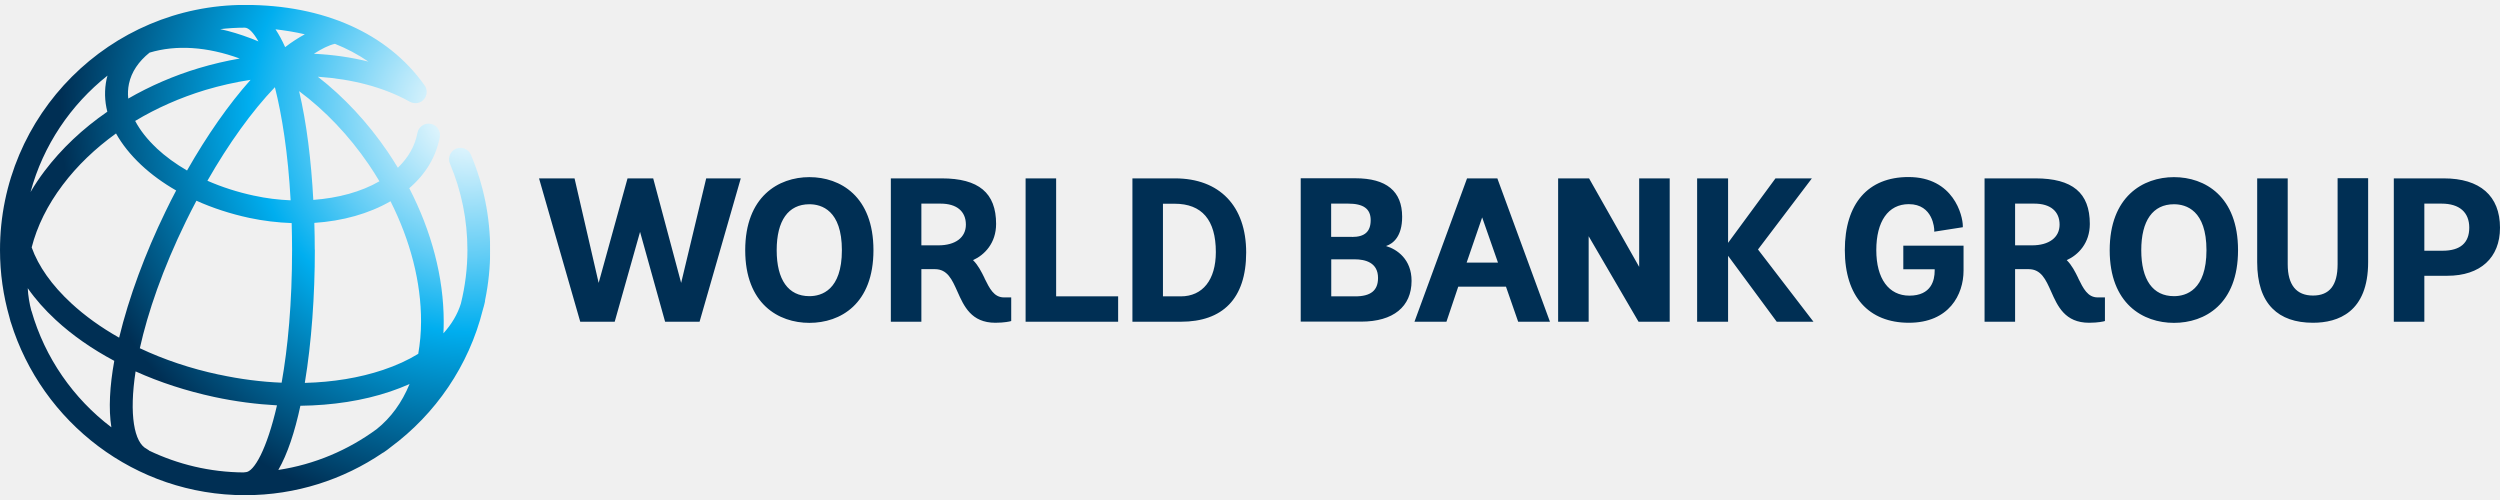
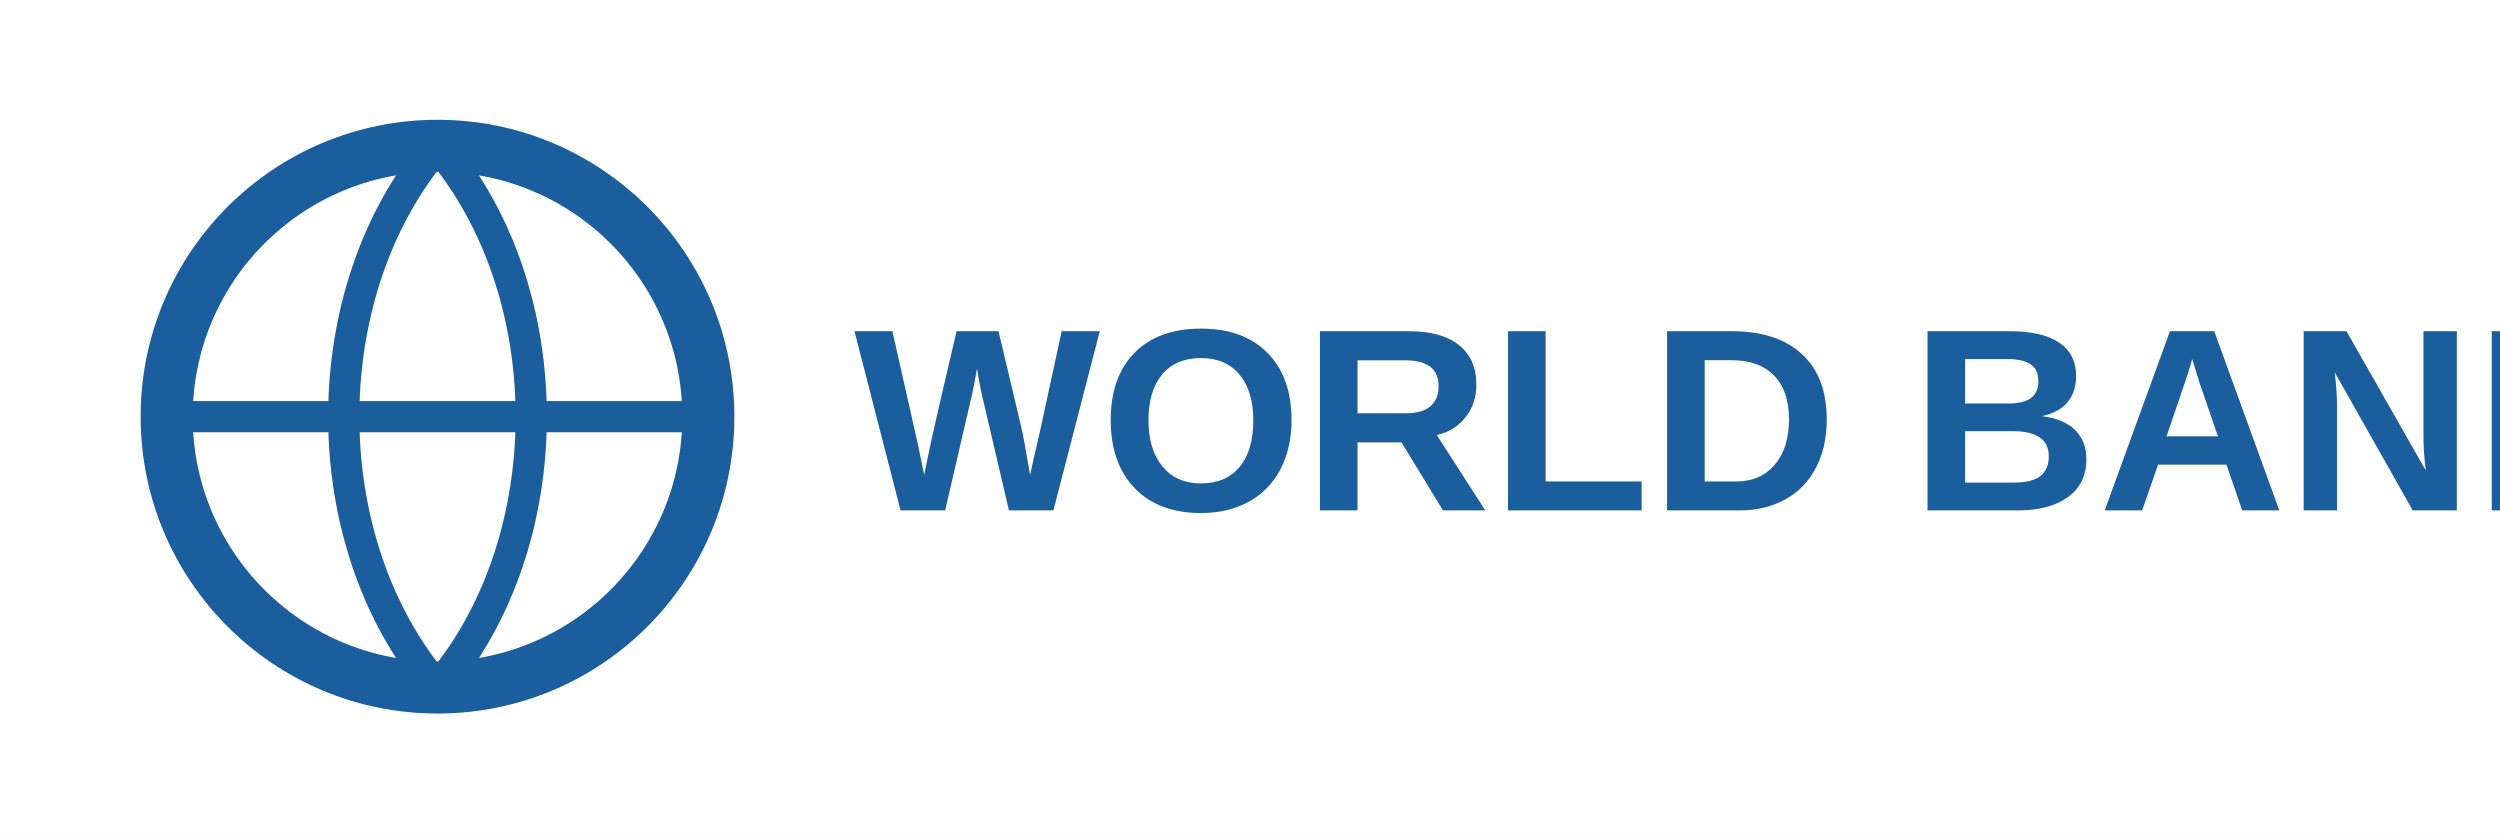
- <svg xmlns="http://www.w3.org/2000/svg" width="220" height="44" viewBox="0 0 220 44" fill="none">
-   <g clip-path="url(#clip0_4236_3312)">
-     <mask id="mask0_4236_3312" style="mask-type:luminance" maskUnits="userSpaceOnUse" x="0" y="0" width="44" height="44">
-       <path d="M26.432 35.708C29.265 35.671 31.952 35.261 34.329 34.46C34.93 34.26 35.495 34.032 36.041 33.795C35.376 35.416 34.411 36.755 33.145 37.766C30.64 39.606 27.689 40.872 24.492 41.355C25.294 39.97 25.94 38.012 26.432 35.717M13.107 39.633C13.043 39.588 12.979 39.542 12.915 39.506C11.804 38.959 11.349 36.482 11.932 32.684C14.072 33.649 16.404 34.405 18.854 34.934C20.712 35.334 22.561 35.571 24.374 35.671C23.49 39.524 22.352 41.555 21.596 41.555C21.55 41.555 21.505 41.555 21.459 41.574C18.471 41.555 15.648 40.863 13.116 39.652M2.76 27.355C2.587 26.7 2.477 26.035 2.441 25.361C3.106 26.317 3.926 27.246 4.9 28.148C6.367 29.505 8.106 30.716 10.056 31.755C9.655 33.977 9.545 35.981 9.8 37.602C6.458 35.07 3.953 31.491 2.769 27.355M27.698 21.963C27.698 21.18 27.689 20.397 27.662 19.614C30.157 19.45 32.471 18.803 34.365 17.71C36.114 21.18 37.061 24.833 37.052 28.285C37.052 29.287 36.961 30.234 36.806 31.136C35.905 31.691 34.866 32.165 33.7 32.556C31.633 33.249 29.292 33.631 26.824 33.695C27.416 30.124 27.707 25.989 27.707 21.963M19.264 32.966C16.777 32.438 14.427 31.645 12.305 30.644C13.007 27.501 14.3 23.694 16.367 19.468C16.668 18.858 16.969 18.256 17.287 17.664C18.727 18.311 20.293 18.821 21.942 19.176C23.189 19.441 24.437 19.586 25.667 19.632C25.685 20.388 25.703 21.162 25.703 21.963C25.703 26.691 25.33 30.607 24.784 33.677C22.989 33.604 21.14 33.367 19.282 32.966M6.257 26.672C4.554 25.097 3.379 23.43 2.787 21.772C3.261 19.914 4.172 18.056 5.52 16.271C6.795 14.577 8.389 13.056 10.21 11.744C10.739 12.691 11.476 13.62 12.415 14.504C13.307 15.342 14.345 16.098 15.502 16.763C15.183 17.364 14.874 17.974 14.573 18.602C12.797 22.246 11.34 26.162 10.484 29.715C8.899 28.822 7.478 27.802 6.266 26.681M26.332 8.028C28.609 9.722 30.704 11.917 32.453 14.476C32.781 14.959 33.099 15.46 33.391 15.952C31.788 16.881 29.766 17.428 27.571 17.591C27.388 14.13 26.979 10.797 26.323 8.028M22.352 17.218C20.903 16.908 19.519 16.462 18.253 15.906C20.12 12.637 22.169 9.786 24.191 7.673C24.82 10.159 25.348 13.493 25.576 17.628C24.51 17.582 23.426 17.455 22.361 17.218M13.781 13.037C12.952 12.263 12.323 11.453 11.895 10.642C13.772 9.513 15.857 8.593 18.071 7.919C19.391 7.527 20.721 7.226 22.051 7.026C20.129 9.176 18.216 11.917 16.459 15.005C15.457 14.422 14.555 13.766 13.781 13.046M9.463 6.643C9.436 6.744 9.409 6.844 9.381 6.953C9.181 7.9 9.199 8.866 9.445 9.831C7.287 11.316 5.41 13.083 3.917 15.059C3.461 15.661 3.051 16.28 2.687 16.899C3.798 12.791 6.221 9.221 9.473 6.643M11.349 7.372C11.567 6.334 12.196 5.405 13.161 4.631C15.502 3.929 18.226 4.102 21.095 5.15C19.892 5.359 18.681 5.642 17.497 5.997C15.284 6.662 13.198 7.572 11.285 8.675C11.239 8.237 11.258 7.8 11.349 7.372ZM27.625 4.731C28.317 4.284 28.946 3.975 29.474 3.856C30.485 4.257 31.478 4.776 32.425 5.423C30.904 5.04 29.292 4.813 27.625 4.731ZM24.246 2.581C25.057 2.672 25.931 2.809 26.824 3.018C26.268 3.319 25.685 3.692 25.093 4.148C24.829 3.556 24.547 3.037 24.246 2.581ZM22.069 3.374C21.158 3.027 20.266 2.754 19.382 2.563C20.093 2.481 20.812 2.435 21.541 2.435C21.878 2.435 22.297 2.854 22.743 3.647C22.525 3.556 22.297 3.456 22.078 3.374M0 22C0 24.049 0.291 26.035 0.829 27.911C0.865 28.039 0.893 28.166 0.929 28.294C0.929 28.321 0.947 28.339 0.956 28.367C3.68 37.165 11.886 43.577 21.568 43.577C26.049 43.577 30.212 42.202 33.664 39.861C33.7 39.843 33.737 39.825 33.764 39.806C33.974 39.67 34.165 39.524 34.356 39.369C38.327 36.436 41.26 32.183 42.49 27.255C42.563 27.028 42.617 26.8 42.672 26.563C42.681 26.509 42.69 26.454 42.69 26.399C42.982 24.987 43.136 23.512 43.136 22.018C43.136 19.104 42.563 16.28 41.442 13.62C41.224 13.11 40.641 12.873 40.131 13.083C39.621 13.302 39.384 13.884 39.593 14.395C40.614 16.808 41.133 19.368 41.133 22.009C41.133 23.63 40.932 25.197 40.559 26.709C40.267 27.656 39.739 28.54 39.02 29.332C39.038 28.995 39.047 28.649 39.047 28.294C39.047 24.441 37.99 20.379 36.014 16.562C37.462 15.324 38.382 13.784 38.701 12.063C38.801 11.516 38.446 10.997 37.899 10.897C37.353 10.797 36.834 11.152 36.733 11.698C36.524 12.837 35.932 13.875 35.012 14.759C34.721 14.285 34.429 13.812 34.11 13.347C32.352 10.77 30.258 8.529 27.971 6.753C30.995 6.953 33.791 7.682 36.041 8.939C36.397 9.139 36.861 9.13 37.189 8.857C37.617 8.502 37.672 7.873 37.316 7.445C34.083 2.927 28.491 0.432 21.568 0.432C9.673 0.432 0 10.105 0 22Z" fill="white" />
-     </mask>
-     <g mask="url(#mask0_4236_3312)">
-       <path d="M43.136 0.432H0V43.568H43.136V0.432Z" fill="url(#paint0_radial_4236_3312)" />
-     </g>
-     <path d="M215.054 15.697C218.242 15.697 220 17.236 220 20.042C220 22.683 218.269 24.268 215.373 24.268H213.342V28.312H210.655V15.697H215.054ZM213.342 22.064H214.945C216.502 22.064 217.295 21.381 217.295 20.032C217.295 18.684 216.43 17.919 214.863 17.919H213.342V22.064ZM205.709 23.257C205.709 25.106 204.999 26.008 203.541 26.008C202.084 26.008 201.319 25.078 201.319 23.257V15.697H198.632V23.075C198.632 24.878 199.078 26.253 199.971 27.146C200.8 27.984 202.002 28.403 203.541 28.403C205.755 28.403 208.396 27.474 208.396 23.066V15.679H205.709V23.239V23.257ZM191.309 15.588C194.032 15.588 196.947 17.273 196.947 22.018C196.947 26.764 194.032 28.412 191.309 28.412C188.586 28.412 185.653 26.736 185.653 22.018C185.653 17.3 188.577 15.588 191.309 15.588ZM191.309 26.062C192.375 26.062 194.169 25.534 194.169 22.018C194.169 18.502 192.375 17.974 191.309 17.974C189.451 17.974 188.431 19.413 188.431 22.018C188.431 24.623 189.451 26.062 191.309 26.062ZM182.884 24.486C183.33 25.388 183.713 26.172 184.596 26.172H185.234V28.248L185.143 28.276C185.143 28.276 184.66 28.403 183.84 28.403C181.718 28.403 181.071 26.946 180.498 25.652C180.024 24.596 179.623 23.685 178.512 23.685H177.328V28.312H174.641V15.697H179.113C182.383 15.697 183.904 16.972 183.904 19.705C183.904 21.399 182.884 22.437 181.873 22.892C182.319 23.33 182.611 23.913 182.893 24.486M177.319 21.59H178.822C180.315 21.59 181.244 20.898 181.244 19.768C181.244 18.593 180.434 17.919 179.022 17.919H177.328V21.59H177.319ZM167.482 23.694H170.251V23.831C170.251 24.65 169.959 26.017 168.028 26.017C166.207 26.017 165.114 24.523 165.114 22.009C165.114 19.495 166.152 17.965 167.974 17.965C170.132 17.965 170.214 20.151 170.214 20.242V20.388L172.728 19.996V19.887C172.728 18.976 171.918 15.579 167.946 15.579C164.385 15.579 162.345 17.919 162.345 22.009C162.345 26.099 164.449 28.403 167.983 28.403C171.517 28.403 172.792 25.926 172.792 23.812V21.617H167.491V23.685L167.482 23.694ZM159.439 15.697H156.242L152.071 21.371V15.697H149.347V28.312H152.071V22.51L156.352 28.312H159.585L154.703 21.954L159.439 15.706V15.697ZM144.247 23.485L139.838 15.697H137.115V28.312H139.802V20.788L144.192 28.312H146.934V15.697H144.247V23.485ZM131.796 15.779L136.396 28.312H133.599L132.525 25.224H128.326L127.287 28.312H124.473L129.1 15.697H131.769L131.796 15.779ZM130.43 19.131L129.063 23.111H131.823L130.43 19.131ZM121.977 21.654C122.943 21.936 124.218 22.82 124.218 24.714C124.218 26.991 122.606 28.303 119.782 28.303H114.463V15.688H119.272C122.005 15.688 123.389 16.826 123.389 19.076C123.389 20.816 122.597 21.435 121.986 21.645M118.981 20.852C120.101 20.852 120.62 20.379 120.62 19.368C120.62 18.357 119.955 17.919 118.644 17.919H117.141V20.843H118.972L118.981 20.852ZM117.15 26.08H119.254C120.629 26.08 121.267 25.561 121.267 24.459C121.267 23.102 120.146 22.82 119.199 22.82H117.15V26.08ZM103.396 15.697C107.322 15.697 109.663 18.129 109.663 22.218C109.663 26.308 107.568 28.312 103.925 28.312H99.653V15.697H103.396ZM102.34 26.08H103.907C105.837 26.08 106.994 24.623 106.994 22.182C106.994 19.358 105.774 17.928 103.36 17.928H102.34V26.08ZM92.94 15.697H90.253V28.312H98.396V26.08H92.94V15.697ZM86.637 24.486C87.084 25.388 87.466 26.172 88.35 26.172H88.987V28.248L88.896 28.276C88.896 28.276 88.413 28.403 87.594 28.403C85.472 28.403 84.825 26.946 84.251 25.652C83.777 24.596 83.377 23.685 82.265 23.685H81.081V28.312H78.394V15.697H82.867C86.127 15.697 87.657 16.972 87.657 19.705C87.657 21.399 86.637 22.437 85.626 22.892C86.073 23.33 86.364 23.913 86.646 24.486M81.081 21.59H82.584C84.078 21.59 84.998 20.898 84.998 19.768C84.998 18.593 84.187 17.919 82.775 17.919H81.081V21.59ZM71.226 15.588C73.95 15.588 76.864 17.273 76.864 22.018C76.864 26.764 73.95 28.412 71.226 28.412C68.503 28.412 65.579 26.736 65.579 22.018C65.579 17.3 68.503 15.588 71.226 15.588ZM71.226 26.062C72.292 26.062 74.086 25.534 74.086 22.018C74.086 18.502 72.292 17.974 71.226 17.974C69.368 17.974 68.348 19.413 68.348 22.018C68.348 24.623 69.368 26.062 71.226 26.062ZM62.154 15.697H65.188L61.562 28.312H58.529L56.325 20.406L54.094 28.312H51.061L47.435 15.697H50.56L52.682 24.896L55.223 15.697H57.482L59.941 24.896L62.145 15.697H62.154Z" fill="#002F54" />
-   </g>
-   <defs>
-     <radialGradient id="paint0_radial_4236_3312" cx="0" cy="0" r="1" gradientUnits="userSpaceOnUse" gradientTransform="translate(41.3231 9.76319) scale(35.9602 35.9602)">
-       <stop stop-color="white" />
-       <stop offset="0.06" stop-color="#EAF8FD" />
-       <stop offset="0.18" stop-color="#B5E7FA" />
-       <stop offset="0.36" stop-color="#60CCF5" />
-       <stop offset="0.54" stop-color="#00AEEF" />
-       <stop offset="1" stop-color="#002F54" />
-     </radialGradient>
-     <clipPath id="clip0_4236_3312">
-       <rect width="220" height="43.136" fill="white" transform="translate(0 0.431641)" />
-     </clipPath>
-   </defs>
+ <svg xmlns="http://www.w3.org/2000/svg" viewBox="0 0 240 80" role="img" aria-label="World Bank Group">
+   <rect width="240" height="80" fill="#fff" />
+   <circle cx="42" cy="40" r="26" fill="none" stroke="#1b5e9e" stroke-width="5" />
+   <path d="M16 40h52M42 14c-12 14-12 38 0 52M42 14c12 14 12 38 0 52" fill="none" stroke="#1b5e9e" stroke-width="3" />
+   <text x="82" y="49" fill="#1b5e9e" font-family="Arial, Helvetica, sans-serif" font-size="25" font-weight="700">WORLD BANK</text>
</svg>
